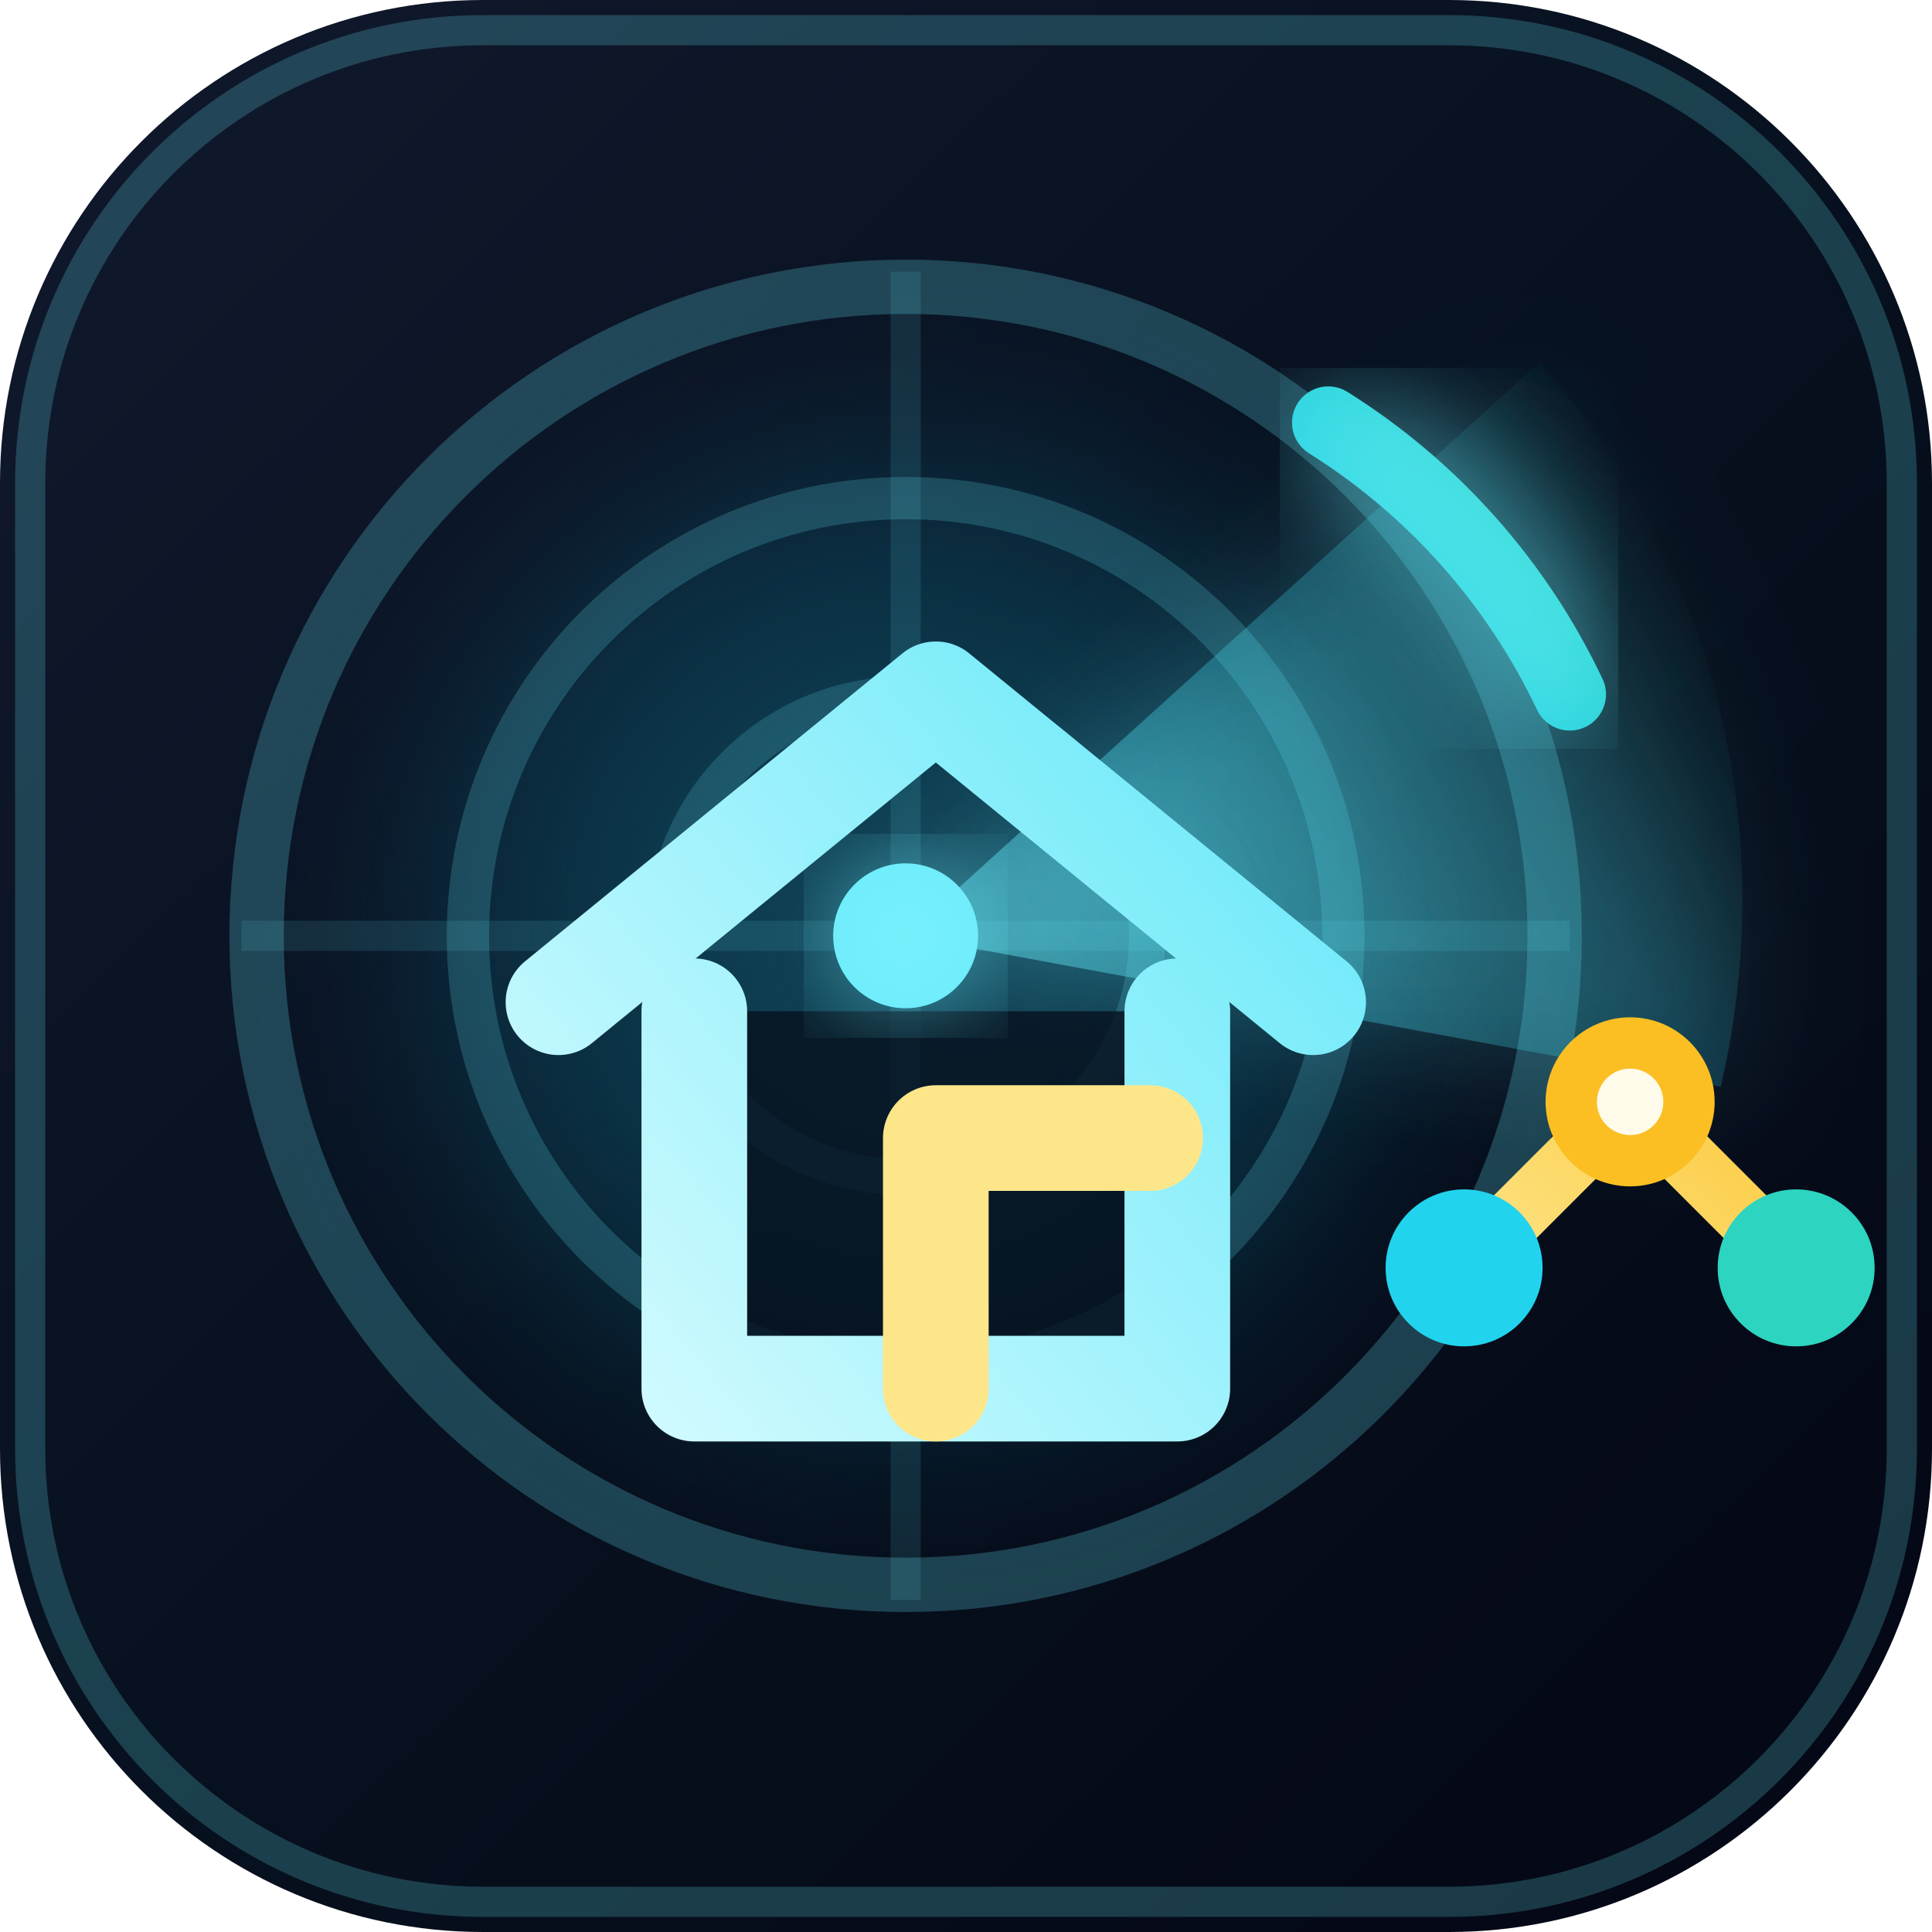
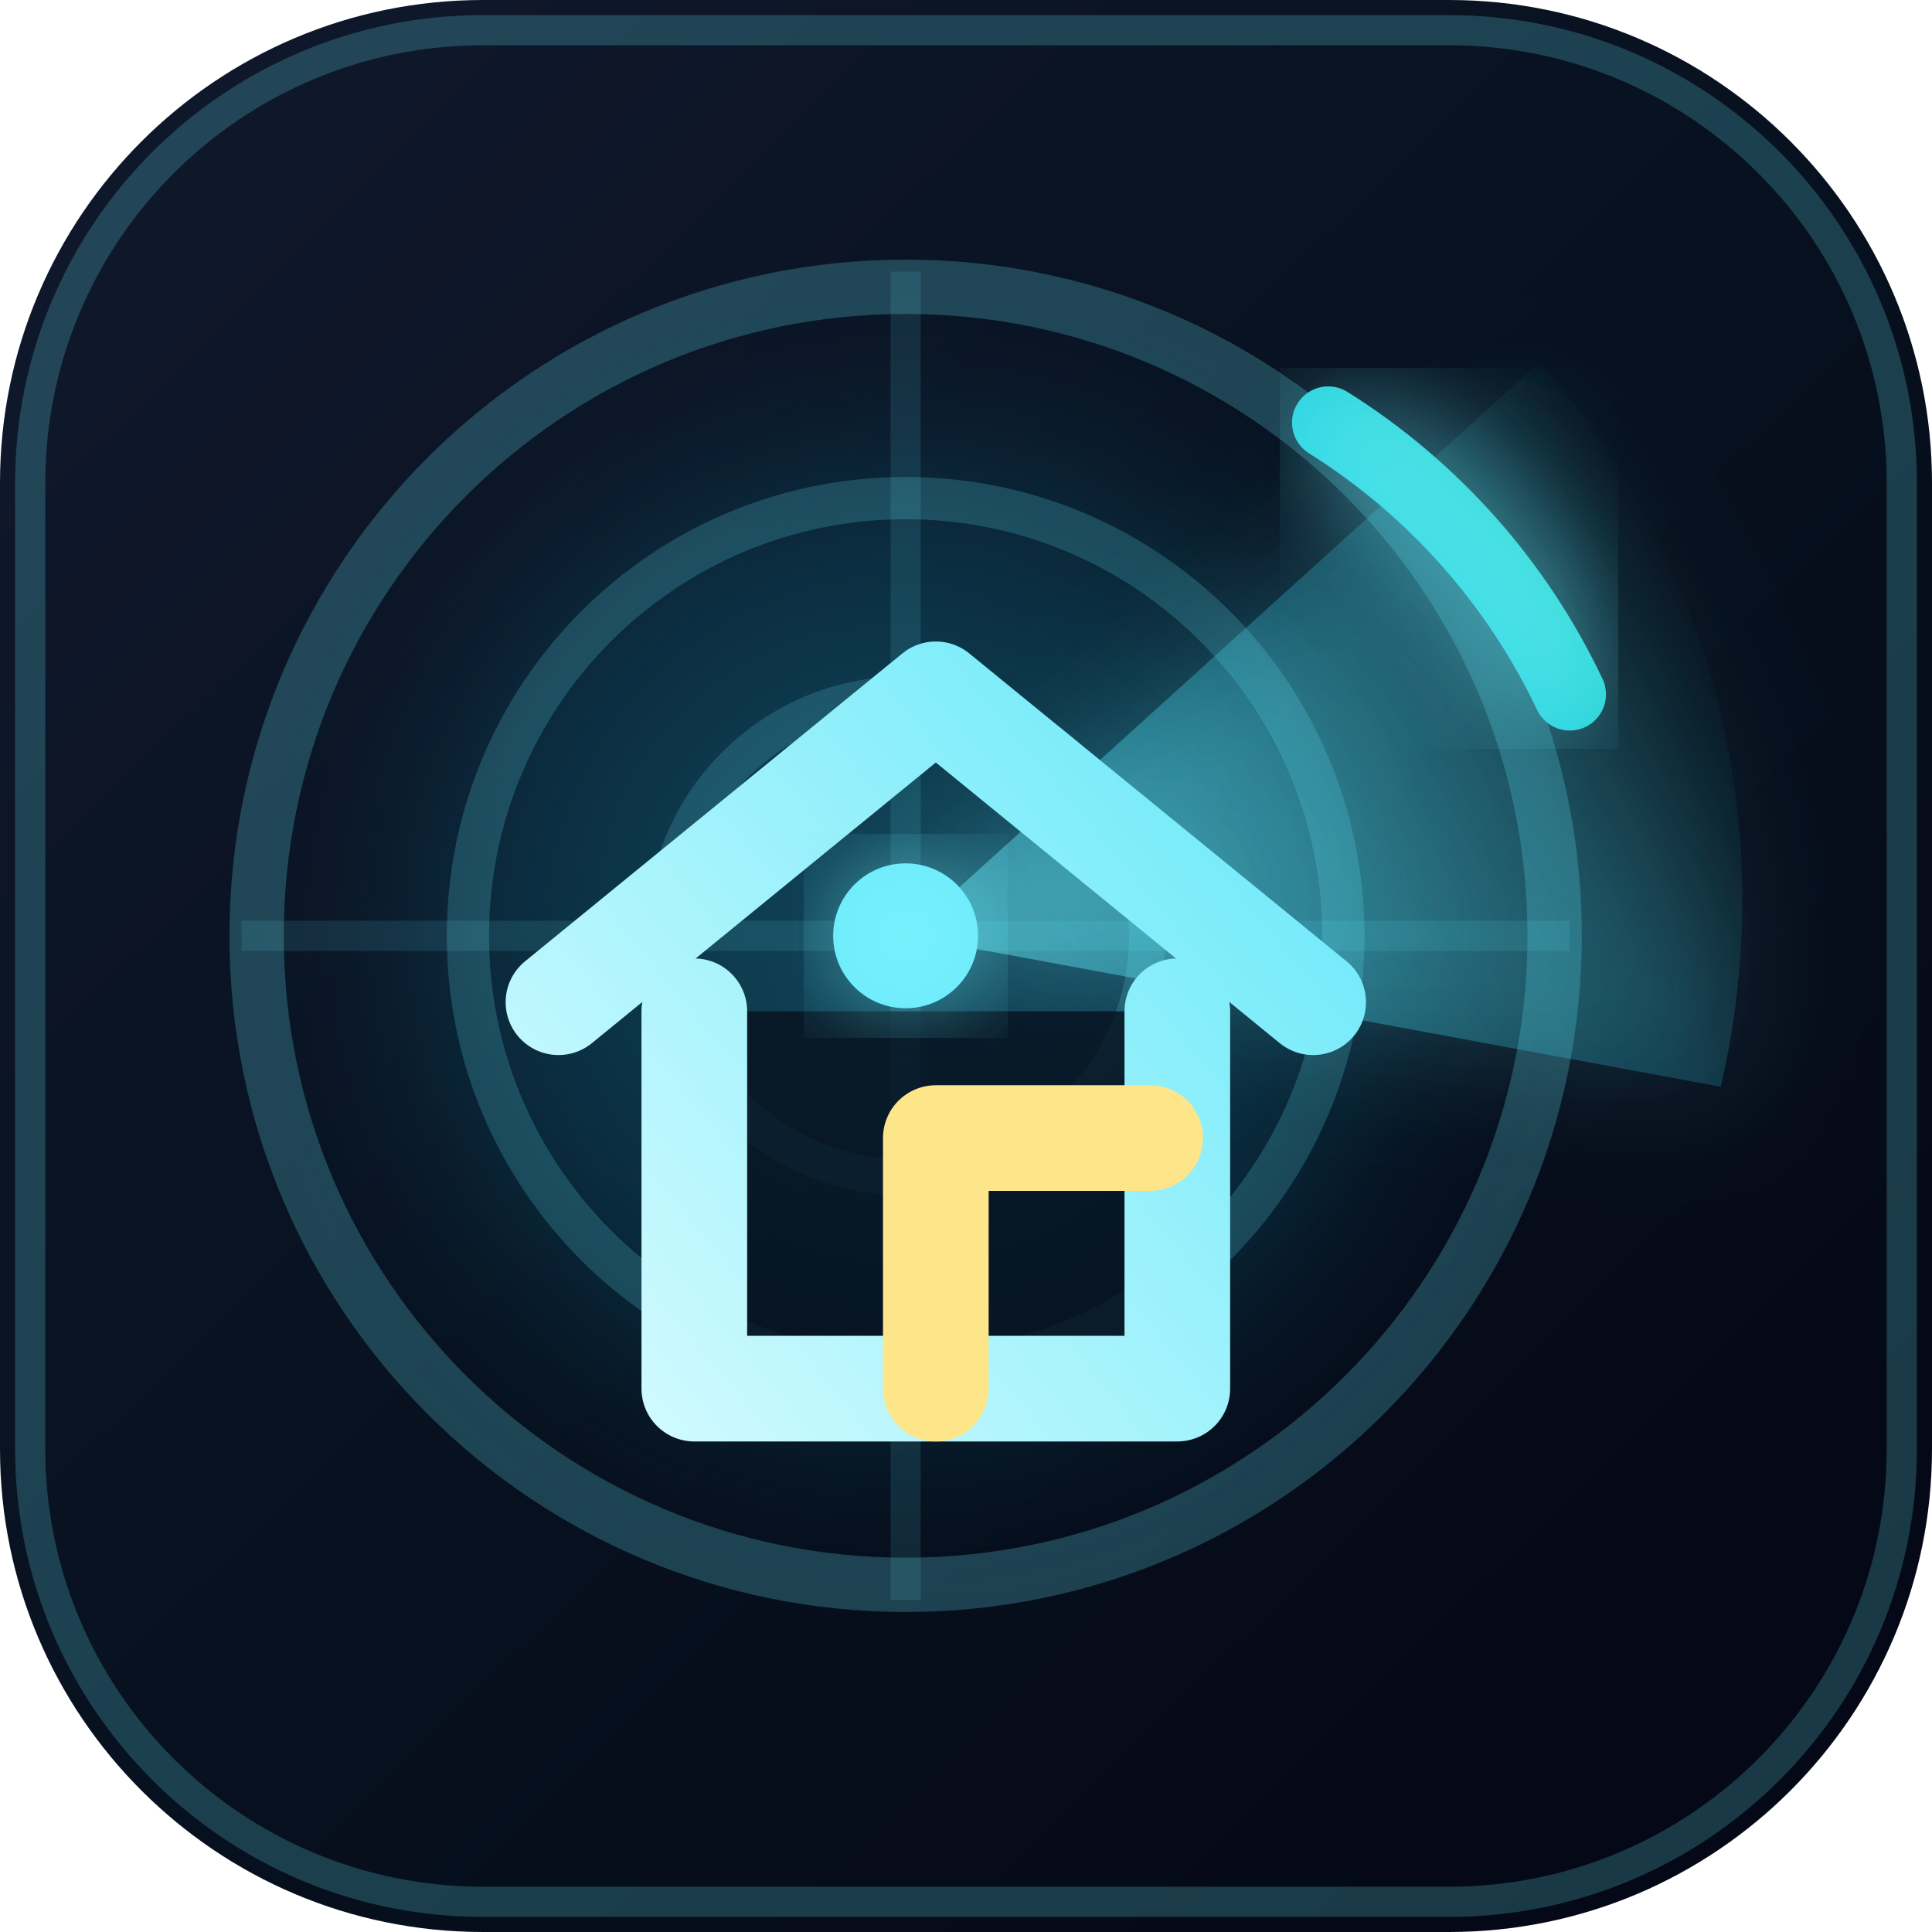
<svg xmlns="http://www.w3.org/2000/svg" width="64" height="64" viewBox="0 0 64 64" fill="none">
  <defs>
    <linearGradient id="shell" x1="8" y1="7" x2="58" y2="58" gradientUnits="userSpaceOnUse">
      <stop stop-color="#0F172A" />
      <stop offset="0.48" stop-color="#07111F" />
      <stop offset="1" stop-color="#050816" />
    </linearGradient>
    <radialGradient id="radar" cx="0" cy="0" r="1" gradientTransform="matrix(23 0 0 23 30 31)" gradientUnits="userSpaceOnUse">
      <stop stop-color="#164E63" stop-opacity="0.78" />
      <stop offset="0.64" stop-color="#0E7490" stop-opacity="0.2" />
      <stop offset="1" stop-color="#020617" stop-opacity="0" />
    </radialGradient>
    <linearGradient id="sweep" x1="30" y1="31" x2="54" y2="13" gradientUnits="userSpaceOnUse">
      <stop stop-color="#67E8F9" />
      <stop offset="0.56" stop-color="#22D3EE" />
      <stop offset="1" stop-color="#2DD4BF" />
    </linearGradient>
    <linearGradient id="sweepFade" x1="30" y1="31" x2="55" y2="17" gradientUnits="userSpaceOnUse">
      <stop stop-color="#67E8F9" stop-opacity="0.5" />
      <stop offset="0.72" stop-color="#22D3EE" stop-opacity="0.2" />
      <stop offset="1" stop-color="#2DD4BF" stop-opacity="0" />
    </linearGradient>
    <linearGradient id="home" x1="18" y1="43" x2="43" y2="22" gradientUnits="userSpaceOnUse">
      <stop stop-color="#CFFAFE" />
      <stop offset="1" stop-color="#67E8F9" />
    </linearGradient>
    <linearGradient id="ai" x1="49" y1="43" x2="59" y2="31" gradientUnits="userSpaceOnUse">
      <stop stop-color="#FDE68A" />
      <stop offset="1" stop-color="#FBBF24" />
    </linearGradient>
    <filter id="glow" x="-20%" y="-20%" width="140%" height="140%">
      <feGaussianBlur stdDeviation="2.1" result="blur" />
      <feColorMatrix in="blur" type="matrix" values="0 0 0 0 0.133 0 0 0 0 0.827 0 0 0 0 0.933 0 0 0 0.75 0" />
      <feBlend in="SourceGraphic" mode="screen" />
    </filter>
  </defs>
  <rect width="64" height="64" rx="16" fill="url(#shell)" />
  <rect x="1" y="1" width="62" height="62" rx="15" stroke="#67E8F9" stroke-opacity="0.22" />
  <circle cx="30" cy="31" r="23" fill="url(#radar)" />
  <circle cx="30" cy="31" r="21.5" stroke="#67E8F9" stroke-opacity="0.24" stroke-width="1.8" />
  <circle cx="30" cy="31" r="14.5" stroke="#67E8F9" stroke-opacity="0.2" stroke-width="1.4" />
  <circle cx="30" cy="31" r="8" stroke="#67E8F9" stroke-opacity="0.18" stroke-width="1.2" />
  <path d="M30 9v44M8 31h44" stroke="#67E8F9" stroke-opacity="0.12" />
  <path d="M30 31 51 12a27 27 0 0 1 6 24Z" fill="url(#sweepFade)" filter="url(#glow)" />
  <path d="M44 14a21.5 21.5 0 0 1 8 9" stroke="url(#sweep)" stroke-width="2.4" stroke-linecap="round" filter="url(#glow)" />
  <path d="M18.5 33.2 31 23l12.5 10.2" stroke="url(#home)" stroke-width="3.5" stroke-linecap="round" stroke-linejoin="round" />
  <path d="M23 33.5v12.5h16V33.5" fill="#07111F" fill-opacity="0.8" stroke="url(#home)" stroke-width="3.5" stroke-linecap="round" stroke-linejoin="round" />
  <path d="M31 46v-8.3h7.1" stroke="url(#ai)" stroke-width="3.5" stroke-linecap="round" stroke-linejoin="round" />
  <circle cx="30" cy="31" r="2.4" fill="#67E8F9" filter="url(#glow)" />
-   <path d="M48.5 42 54 36.5 59.5 42" stroke="url(#ai)" stroke-width="2" stroke-linecap="round" stroke-linejoin="round" />
-   <circle cx="48.5" cy="42" r="2.6" fill="#22D3EE" />
-   <circle cx="54" cy="36.5" r="2.8" fill="#FBBF24" />
-   <circle cx="59.5" cy="42" r="2.6" fill="#2DD4BF" />
-   <circle cx="54" cy="36.5" r="1.1" fill="#FFFBEB" />
</svg>
